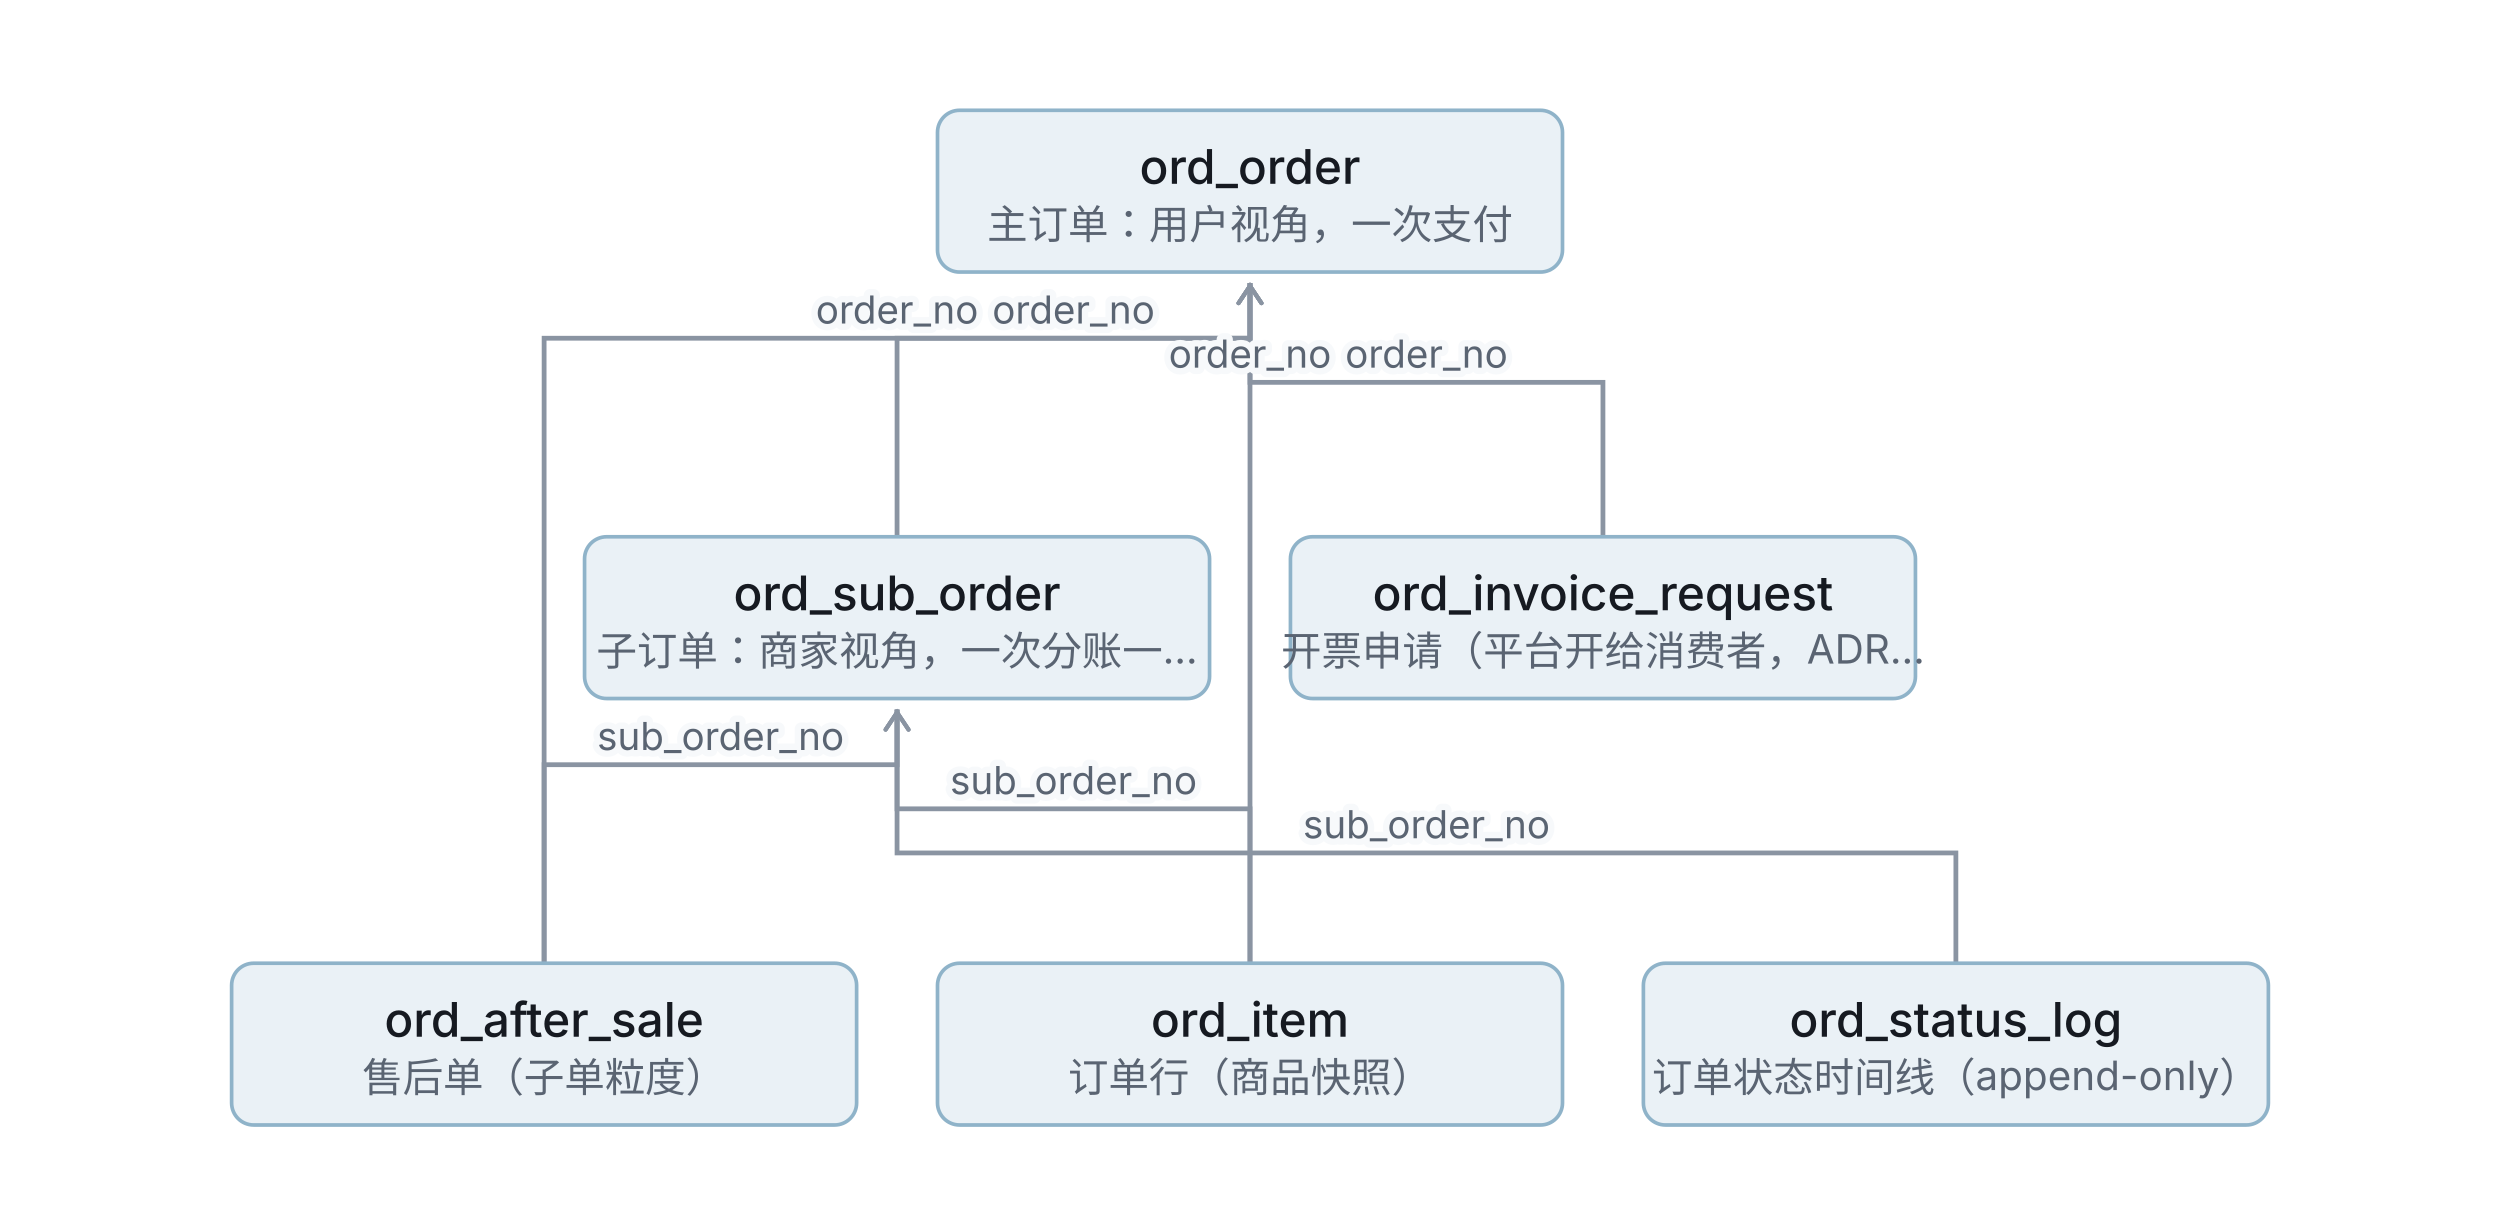
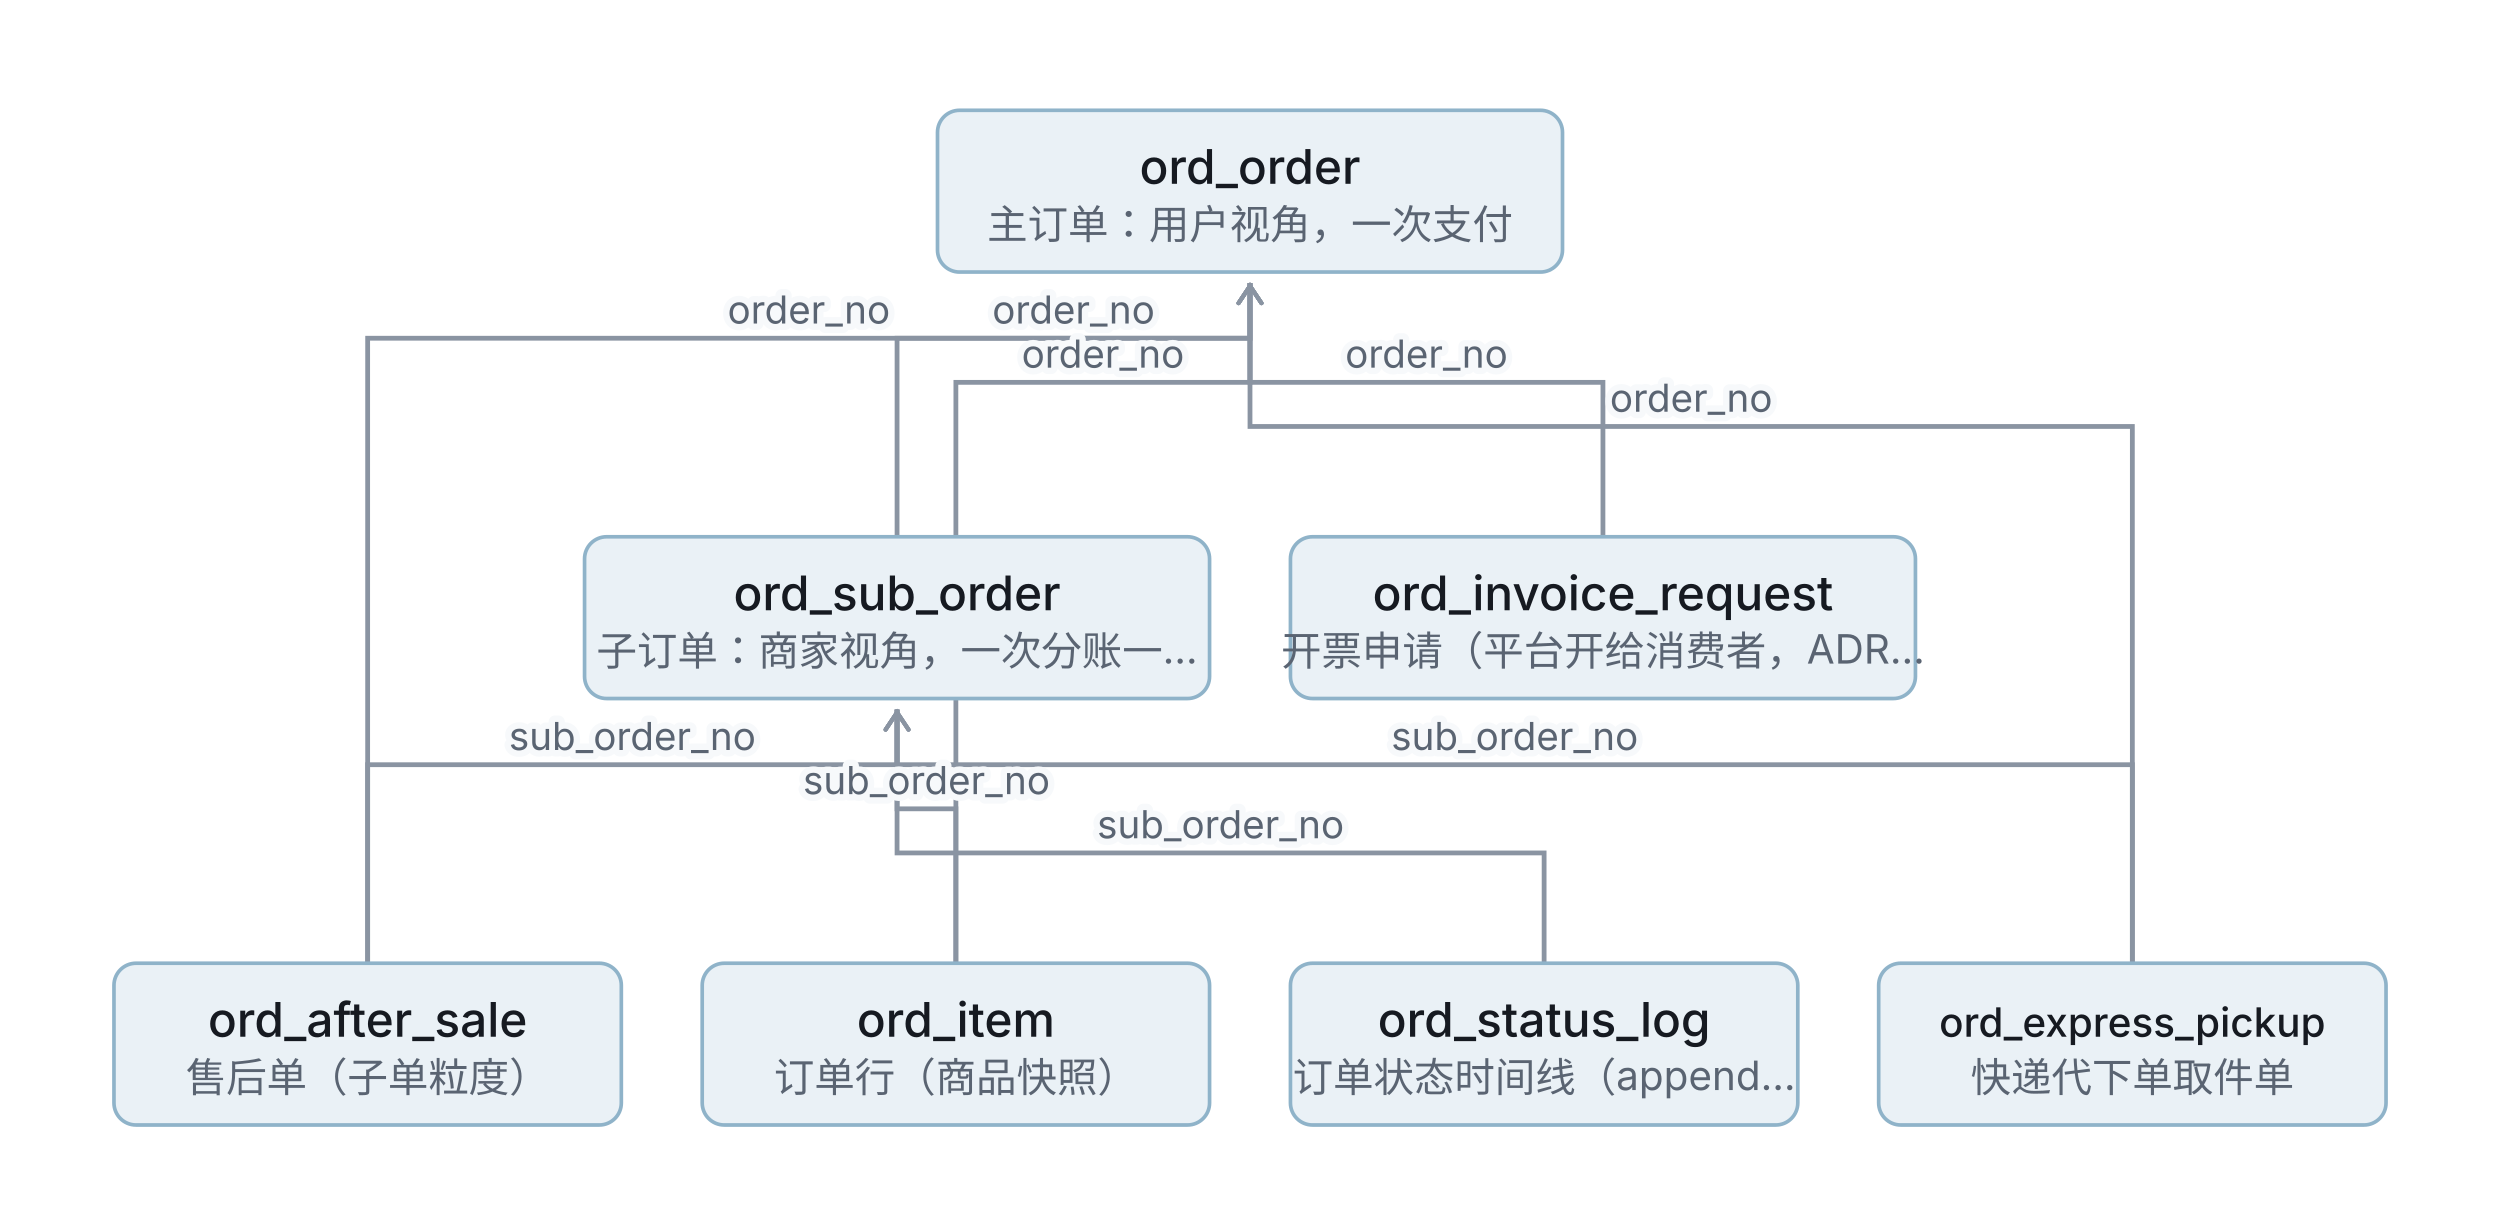
<svg xmlns="http://www.w3.org/2000/svg" width="680" height="332" viewBox="0 0 680 332" role="img" font-family="system-ui,-apple-system,'PingFang SC',sans-serif">
  <defs>
    <marker id="a" viewBox="0 0 10 10" refX="9" refY="5" markerWidth="6" markerHeight="6" orient="auto-start-reverse">
      <path d="M2 1L8 5L2 9" fill="none" stroke="#8A94A2" stroke-width="1.4" stroke-linecap="round" />
    </marker>
    <style>.n{font-weight:500;fill:#161A21}.s{font-size:11px;fill:#5A6472}
.l{font-size:10.5px;fill:#5A6472;paint-order:stroke;stroke:#F7F9FB;stroke-width:3.5;stroke-linejoin:round}.b{font-size:11px;fill:#5A6472;letter-spacing:.1em}
.ar{stroke:#8A94A2;stroke-width:1.3;fill:none}</style>
  </defs>
-   <path class="ar" d="M148 262 L148 208 L244 208 L244 193" marker-end="url(#a)" />
-   <path class="ar" d="M148 262 L148 92 L340 92 L340 77" marker-end="url(#a)" />
-   <path class="ar" d="M340 262 L340 220 L244 220 L244 193" marker-end="url(#a)" />
-   <path class="ar" d="M340 262 L340 104 L340 104 L340 77" marker-end="url(#a)" />
-   <path class="ar" d="M532 262 L532 232 L244 232 L244 193" marker-end="url(#a)" />
+   <path class="ar" d="M100 262 L100 208 L244 208 L244 193" marker-end="url(#a)" />
+   <path class="ar" d="M100 262 L100 92 L340 92 L340 77" marker-end="url(#a)" />
+   <path class="ar" d="M260 262 L260 220 L244 220 L244 193" marker-end="url(#a)" />
+   <path class="ar" d="M260 262 L260 104 L340 104 L340 77" marker-end="url(#a)" />
+   <path class="ar" d="M420 262 L420 232 L244 232 L244 193" marker-end="url(#a)" />
  <path class="ar" d="M244 146 L244 92 L340 92 L340 77" marker-end="url(#a)" />
  <path class="ar" d="M436 146 L436 104 L340 104 L340 77" marker-end="url(#a)" />
+   <path class="ar" d="M580 262 L580 208 L244 208 L244 193" marker-end="url(#a)" />
+   <path class="ar" d="M580 262 L580 116 L340 116 L340 77" marker-end="url(#a)" />
  <rect x="255" y="30" width="170" height="44" rx="6" fill="#EAF1F6" stroke="#8FB3C9" />
  <text class="n" x="340" y="50" text-anchor="middle" font-size="13">ord_order</text>
  <text class="s" x="340" y="65" text-anchor="middle">主订单：用户视角，一次支付</text>
  <rect x="159" y="146" width="170" height="44" rx="6" fill="#EAF1F6" stroke="#8FB3C9" />
  <text class="n" x="244" y="166" text-anchor="middle" font-size="13">ord_sub_order</text>
  <text class="s" x="244" y="181" text-anchor="middle">子订单：商家视角，一次分账一…</text>
  <rect x="351" y="146" width="170" height="44" rx="6" fill="#EAF1F6" stroke="#8FB3C9" />
  <text class="n" x="436" y="166" text-anchor="middle" font-size="13">ord_invoice_request</text>
  <text class="s" x="436" y="181" text-anchor="middle">开票申请（平台开给消费者，ADR…</text>
-   <rect x="63" y="262" width="170" height="44" rx="6" fill="#EAF1F6" stroke="#8FB3C9" />
-   <text class="n" x="148" y="282" text-anchor="middle" font-size="13">ord_after_sale</text>
-   <text class="s" x="148" y="297" text-anchor="middle">售后单（子单粒度）</text>
-   <rect x="255" y="262" width="170" height="44" rx="6" fill="#EAF1F6" stroke="#8FB3C9" />
-   <text class="n" x="340" y="282" text-anchor="middle" font-size="13">ord_item</text>
-   <text class="s" x="340" y="297" text-anchor="middle">订单行（商品快照）</text>
-   <rect x="447" y="262" width="170" height="44" rx="6" fill="#EAF1F6" stroke="#8FB3C9" />
-   <text class="n" x="532" y="282" text-anchor="middle" font-size="13">ord_status_log</text>
-   <text class="s" x="532" y="297" text-anchor="middle">订单状态时间线（append-only）</text>
-   <text class="l" x="196" y="204" text-anchor="middle">sub_order_no</text>
-   <text class="l" x="244" y="88" text-anchor="middle">order_no</text>
-   <text class="l" x="292" y="216" text-anchor="middle">sub_order_no</text>
-   <text class="l" x="340" y="100" text-anchor="middle">order_no</text>
-   <text class="l" x="388" y="228" text-anchor="middle">sub_order_no</text>
+   <rect x="31" y="262" width="138" height="44" rx="6" fill="#EAF1F6" stroke="#8FB3C9" />
+   <text class="n" x="100" y="282" text-anchor="middle" font-size="13">ord_after_sale</text>
+   <text class="s" x="100" y="297" text-anchor="middle">售后单（子单粒度）</text>
+   <rect x="191" y="262" width="138" height="44" rx="6" fill="#EAF1F6" stroke="#8FB3C9" />
+   <text class="n" x="260" y="282" text-anchor="middle" font-size="13">ord_item</text>
+   <text class="s" x="260" y="297" text-anchor="middle">订单行（商品快照）</text>
+   <rect x="351" y="262" width="138" height="44" rx="6" fill="#EAF1F6" stroke="#8FB3C9" />
+   <text class="n" x="420" y="282" text-anchor="middle" font-size="13">ord_status_log</text>
+   <text class="s" x="420" y="297" text-anchor="middle">订单状态时间线（append…</text>
+   <rect x="511" y="262" width="138" height="44" rx="6" fill="#EAF1F6" stroke="#8FB3C9" />
+   <text class="n" x="580" y="282" text-anchor="middle" font-size="11">ord_express_pickup</text>
+   <text class="s" x="580" y="297" text-anchor="middle">快递代下单取件单</text>
+   <text class="l" x="172" y="204" text-anchor="middle">sub_order_no</text>
+   <text class="l" x="220" y="88" text-anchor="middle">order_no</text>
+   <text class="l" x="252" y="216" text-anchor="middle">sub_order_no</text>
+   <text class="l" x="300" y="100" text-anchor="middle">order_no</text>
+   <text class="l" x="332" y="228" text-anchor="middle">sub_order_no</text>
  <text class="l" x="292" y="88" text-anchor="middle">order_no</text>
  <text class="l" x="388" y="100" text-anchor="middle">order_no</text>
+   <text class="l" x="412" y="204" text-anchor="middle">sub_order_no</text>
+   <text class="l" x="460" y="112" text-anchor="middle">order_no</text>
</svg>
